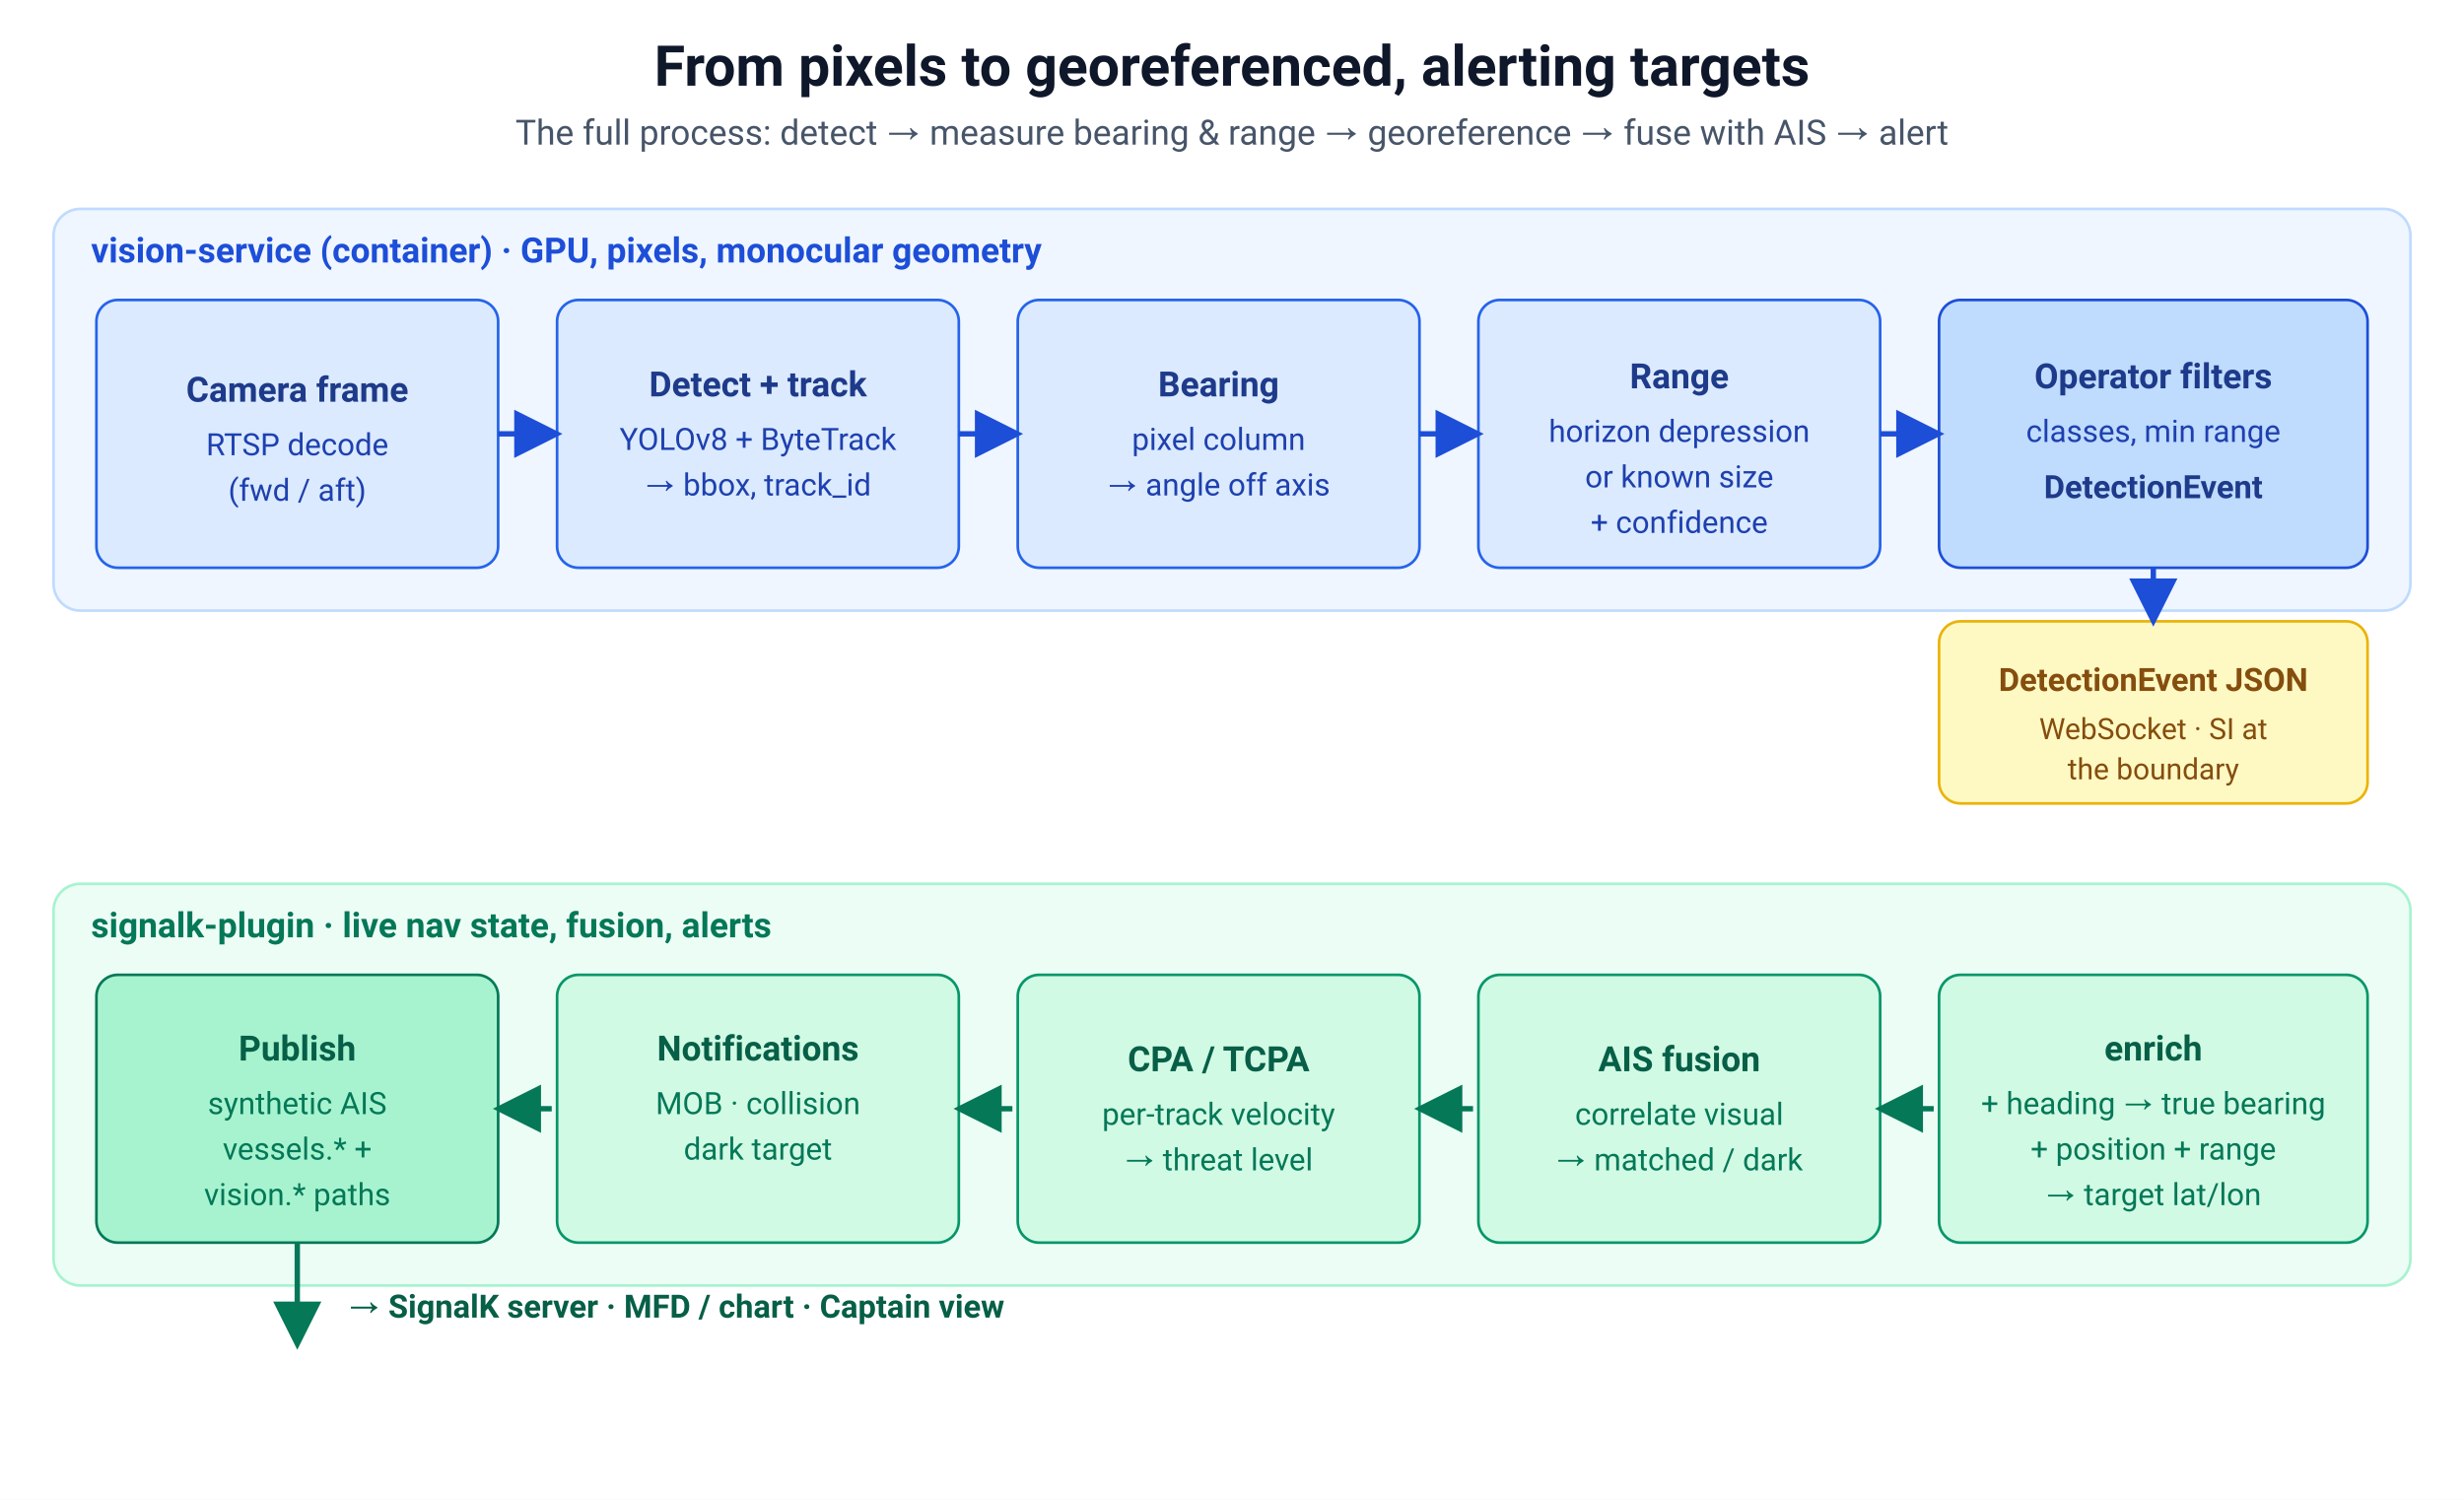
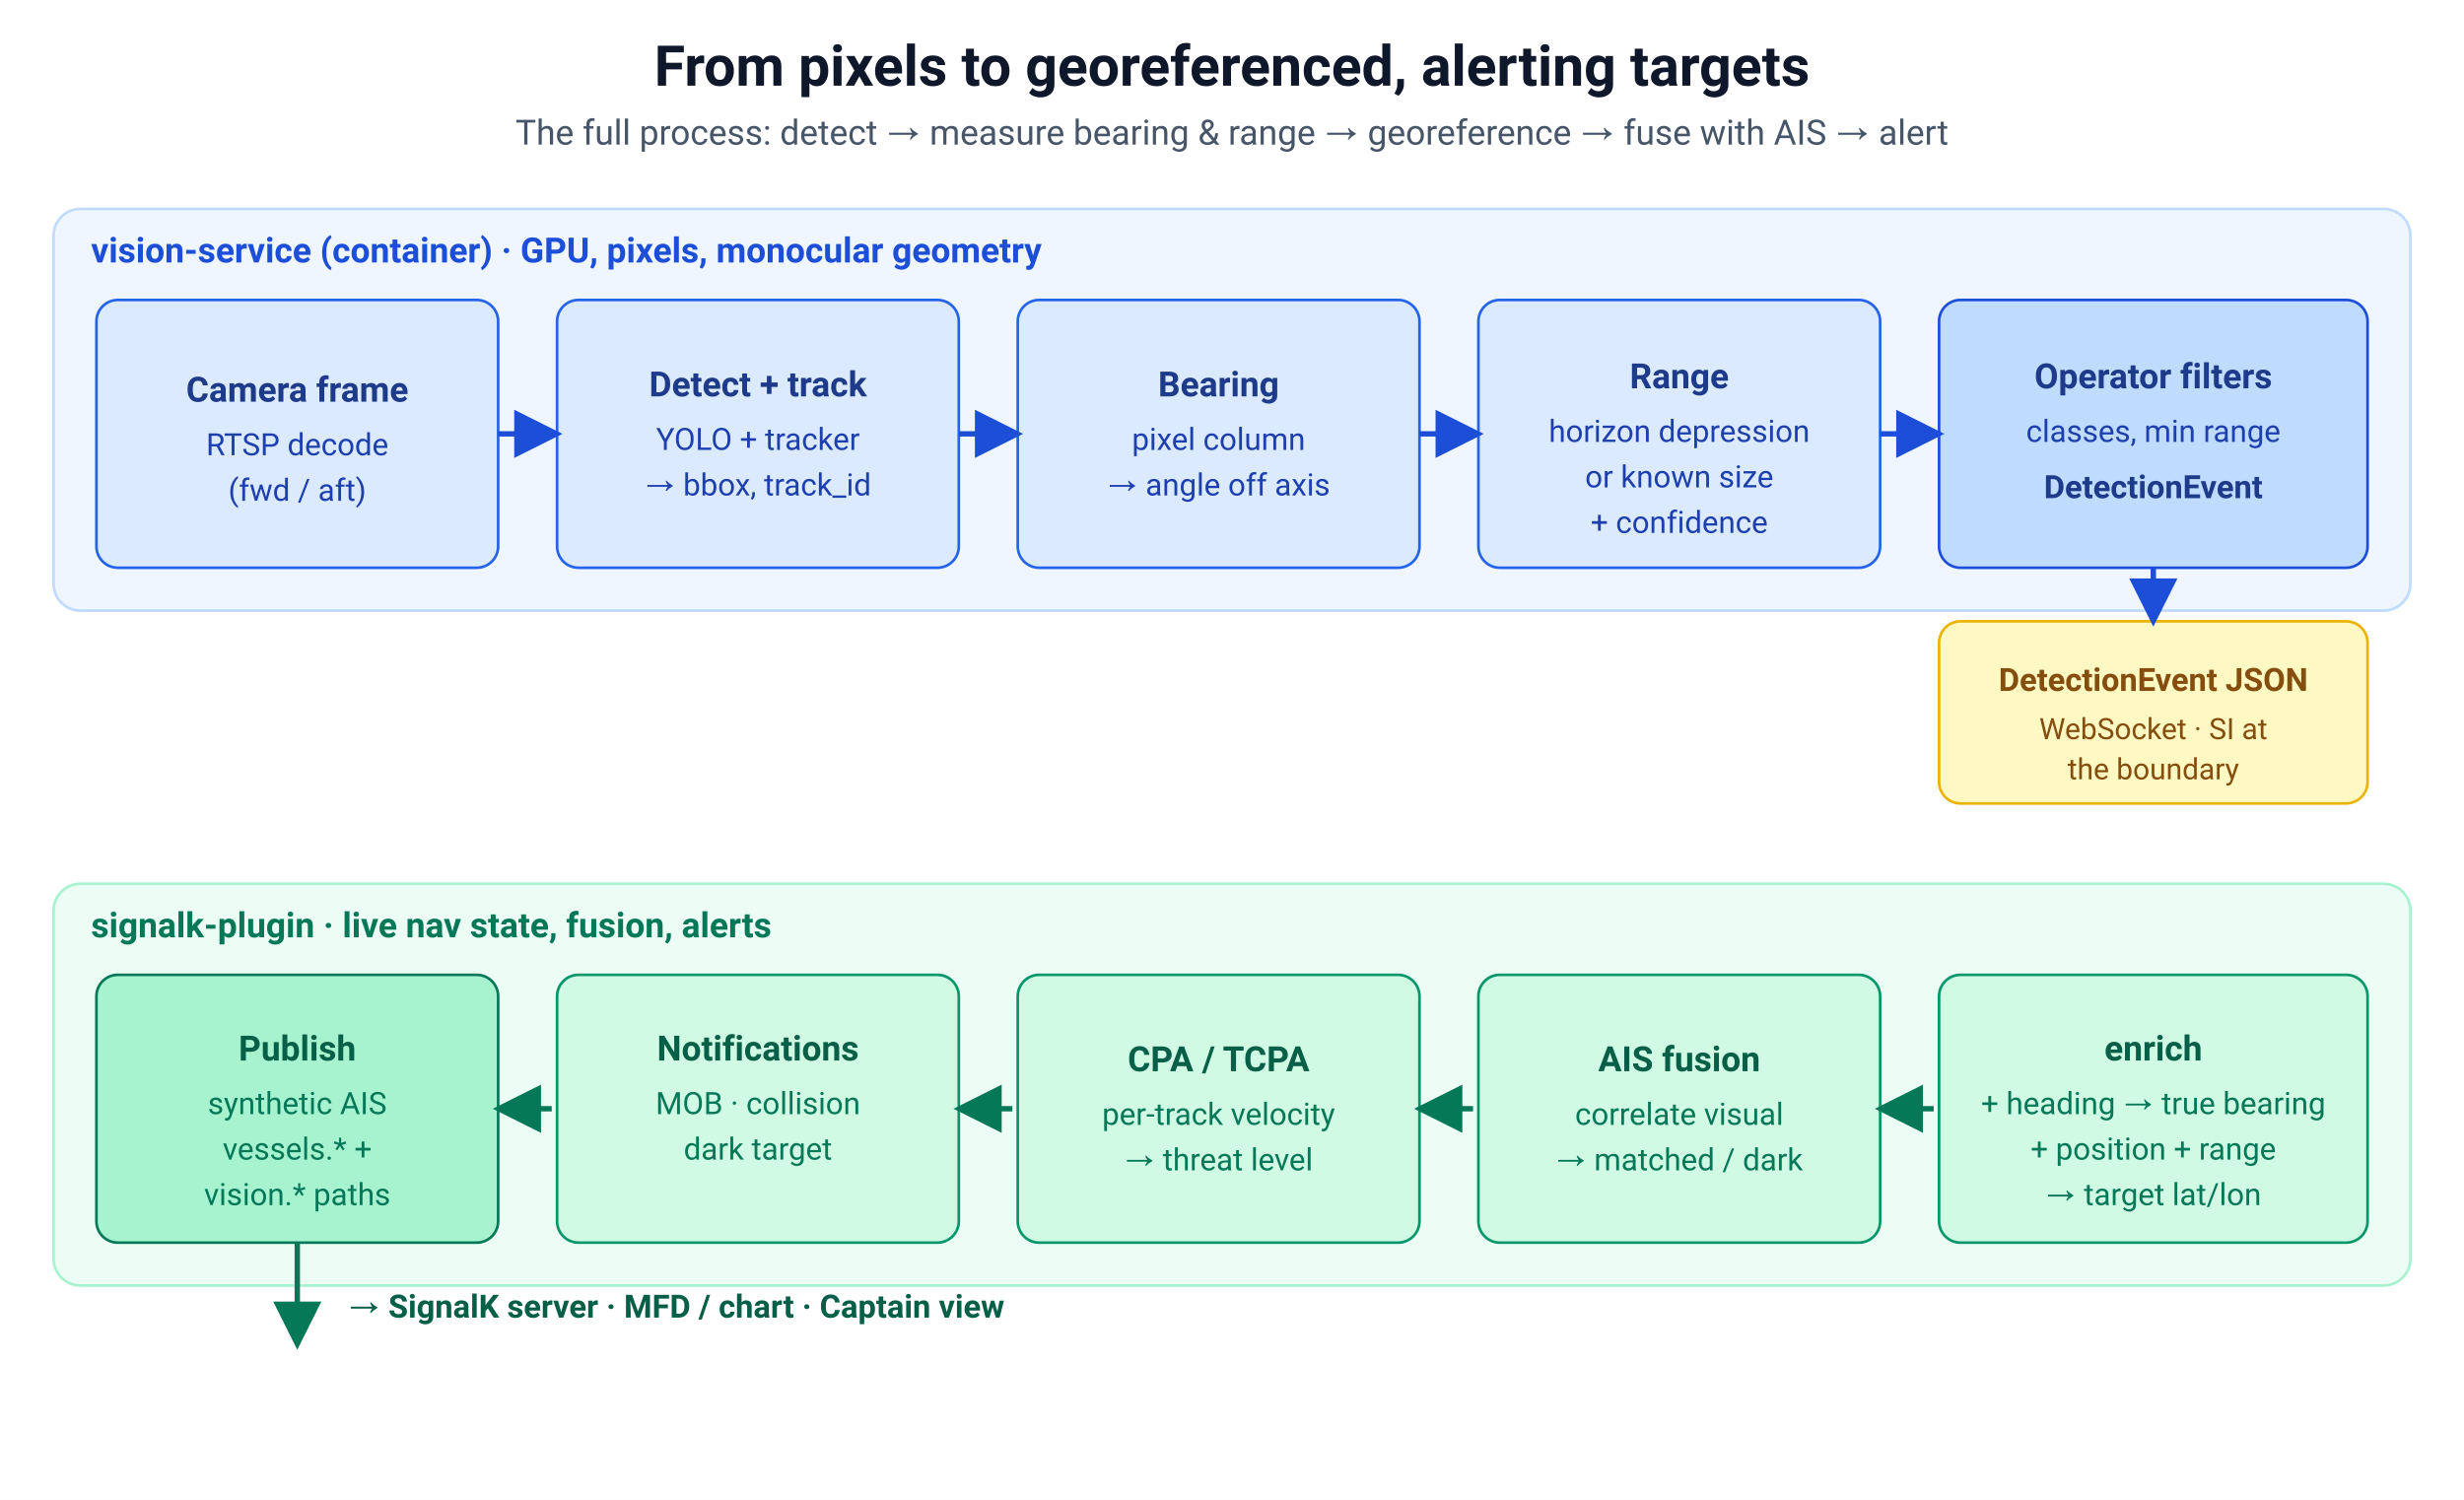
<svg xmlns="http://www.w3.org/2000/svg" width="920" height="560" viewBox="0 0 920 560" font-family="Segoe UI, Roboto, Helvetica, Arial, sans-serif">
  <rect width="920" height="560" fill="#ffffff" />
  <text x="460" y="32" text-anchor="middle" font-size="21" font-weight="700" fill="#0f172a">From pixels to georeferenced, alerting targets</text>
  <text x="460" y="54" text-anchor="middle" font-size="13" fill="#475569">The full process: detect → measure bearing &amp; range → georeference → fuse with AIS → alert</text>
  <rect x="20" y="78" width="880" height="150" rx="10" fill="#eff6ff" stroke="#bfdbfe" />
  <text x="34" y="98" font-size="13" font-weight="700" fill="#1d4ed8">vision-service (container) · GPU, pixels, monocular geometry</text>
  <rect x="20" y="330" width="880" height="150" rx="10" fill="#ecfdf5" stroke="#a7f3d0" />
  <text x="34" y="350" font-size="13" font-weight="700" fill="#047857">signalk-plugin · live nav state, fusion, alerts</text>
  <g>
    <rect x="36" y="112" width="150" height="100" rx="8" fill="#dbeafe" stroke="#2563eb" />
    <text x="111" y="150" text-anchor="middle" font-size="13" font-weight="600" fill="#1e3a8a">Camera frame</text>
    <text x="111" y="170" text-anchor="middle" font-size="11.5" fill="#1e40af">RTSP decode</text>
    <text x="111" y="187" text-anchor="middle" font-size="11.5" fill="#1e40af">(fwd / aft)</text>
  </g>
  <g>
    <rect x="208" y="112" width="150" height="100" rx="8" fill="#dbeafe" stroke="#2563eb" />
    <text x="283" y="148" text-anchor="middle" font-size="13" font-weight="600" fill="#1e3a8a">Detect + track</text>
-     <text x="283" y="168" text-anchor="middle" font-size="11.5" fill="#1e40af">YOLOv8 + ByteTrack</text>
+     <text x="283" y="168" text-anchor="middle" font-size="11.5" fill="#1e40af">YOLO + tracker</text>
    <text x="283" y="185" text-anchor="middle" font-size="11.5" fill="#1e40af">→ bbox, track_id</text>
  </g>
  <g>
    <rect x="380" y="112" width="150" height="100" rx="8" fill="#dbeafe" stroke="#2563eb" />
    <text x="455" y="148" text-anchor="middle" font-size="13" font-weight="600" fill="#1e3a8a">Bearing</text>
    <text x="455" y="168" text-anchor="middle" font-size="11.5" fill="#1e40af">pixel column</text>
    <text x="455" y="185" text-anchor="middle" font-size="11.5" fill="#1e40af">→ angle off axis</text>
  </g>
  <g>
    <rect x="552" y="112" width="150" height="100" rx="8" fill="#dbeafe" stroke="#2563eb" />
    <text x="627" y="145" text-anchor="middle" font-size="13" font-weight="600" fill="#1e3a8a">Range</text>
    <text x="627" y="165" text-anchor="middle" font-size="11.5" fill="#1e40af">horizon depression</text>
    <text x="627" y="182" text-anchor="middle" font-size="11.5" fill="#1e40af">or known size</text>
    <text x="627" y="199" text-anchor="middle" font-size="11.5" fill="#1e40af">+ confidence</text>
  </g>
  <g>
    <rect x="724" y="112" width="160" height="100" rx="8" fill="#bfdbfe" stroke="#1d4ed8" />
    <text x="804" y="145" text-anchor="middle" font-size="13" font-weight="600" fill="#1e3a8a">Operator filters</text>
    <text x="804" y="165" text-anchor="middle" font-size="11.5" fill="#1e40af">classes, min range</text>
    <text x="804" y="186" text-anchor="middle" font-size="12" font-weight="700" fill="#1e3a8a">DetectionEvent</text>
  </g>
  <g stroke="#1d4ed8" stroke-width="2" fill="none" marker-end="url(#ab)">
    <line x1="186" y1="162" x2="206" y2="162" />
    <line x1="358" y1="162" x2="378" y2="162" />
    <line x1="530" y1="162" x2="550" y2="162" />
    <line x1="702" y1="162" x2="722" y2="162" />
  </g>
  <rect x="724" y="232" width="160" height="68" rx="8" fill="#fef9c3" stroke="#eab308" />
  <text x="804" y="258" text-anchor="middle" font-size="12" font-weight="700" fill="#854d0e">DetectionEvent JSON</text>
  <text x="804" y="276" text-anchor="middle" font-size="11" fill="#854d0e">WebSocket · SI at</text>
  <text x="804" y="291" text-anchor="middle" font-size="11" fill="#854d0e">the boundary</text>
  <line x1="804" y1="212" x2="804" y2="230" stroke="#1d4ed8" stroke-width="2" marker-end="url(#ab)" />
  <g>
    <rect x="724" y="364" width="160" height="100" rx="8" fill="#d1fae5" stroke="#059669" />
    <text x="804" y="396" text-anchor="middle" font-size="13" font-weight="600" fill="#065f46">enrich</text>
    <text x="804" y="416" text-anchor="middle" font-size="11.5" fill="#047857">+ heading → true bearing</text>
    <text x="804" y="433" text-anchor="middle" font-size="11.5" fill="#047857">+ position + range</text>
    <text x="804" y="450" text-anchor="middle" font-size="11.5" fill="#047857">→ target lat/lon</text>
  </g>
  <g>
    <rect x="552" y="364" width="150" height="100" rx="8" fill="#d1fae5" stroke="#059669" />
    <text x="627" y="400" text-anchor="middle" font-size="13" font-weight="600" fill="#065f46">AIS fusion</text>
    <text x="627" y="420" text-anchor="middle" font-size="11.5" fill="#047857">correlate visual</text>
    <text x="627" y="437" text-anchor="middle" font-size="11.5" fill="#047857">→ matched / dark</text>
  </g>
  <g>
    <rect x="380" y="364" width="150" height="100" rx="8" fill="#d1fae5" stroke="#059669" />
    <text x="455" y="400" text-anchor="middle" font-size="13" font-weight="600" fill="#065f46">CPA / TCPA</text>
    <text x="455" y="420" text-anchor="middle" font-size="11.5" fill="#047857">per-track velocity</text>
    <text x="455" y="437" text-anchor="middle" font-size="11.5" fill="#047857">→ threat level</text>
  </g>
  <g>
    <rect x="208" y="364" width="150" height="100" rx="8" fill="#d1fae5" stroke="#059669" />
    <text x="283" y="396" text-anchor="middle" font-size="13" font-weight="600" fill="#065f46">Notifications</text>
    <text x="283" y="416" text-anchor="middle" font-size="11.5" fill="#047857">MOB · collision</text>
    <text x="283" y="433" text-anchor="middle" font-size="11.5" fill="#047857">dark target</text>
  </g>
  <g>
    <rect x="36" y="364" width="150" height="100" rx="8" fill="#a7f3d0" stroke="#047857" />
    <text x="111" y="396" text-anchor="middle" font-size="13" font-weight="600" fill="#065f46">Publish</text>
    <text x="111" y="416" text-anchor="middle" font-size="11.5" fill="#047857">synthetic AIS</text>
    <text x="111" y="433" text-anchor="middle" font-size="11.5" fill="#047857">vessels.* +</text>
    <text x="111" y="450" text-anchor="middle" font-size="11.5" fill="#047857">vision.* paths</text>
  </g>
  <g stroke="#047857" stroke-width="2" fill="none" marker-end="url(#ag)">
    <line x1="722" y1="414" x2="704" y2="414" />
    <line x1="550" y1="414" x2="532" y2="414" />
    <line x1="378" y1="414" x2="360" y2="414" />
    <line x1="206" y1="414" x2="188" y2="414" />
  </g>
  <line x1="111" y1="464" x2="111" y2="500" stroke="#047857" stroke-width="2" marker-end="url(#ag)" />
  <text x="130" y="492" font-size="12" font-weight="600" fill="#065f46">→ SignalK server · MFD / chart · Captain view</text>
  <defs>
    <marker id="ab" markerWidth="9" markerHeight="9" refX="7" refY="4.5" orient="auto">
      <path d="M0,0 L9,4.5 L0,9 z" fill="#1d4ed8" />
    </marker>
    <marker id="ag" markerWidth="9" markerHeight="9" refX="7" refY="4.5" orient="auto">
      <path d="M0,0 L9,4.5 L0,9 z" fill="#047857" />
    </marker>
  </defs>
</svg>
